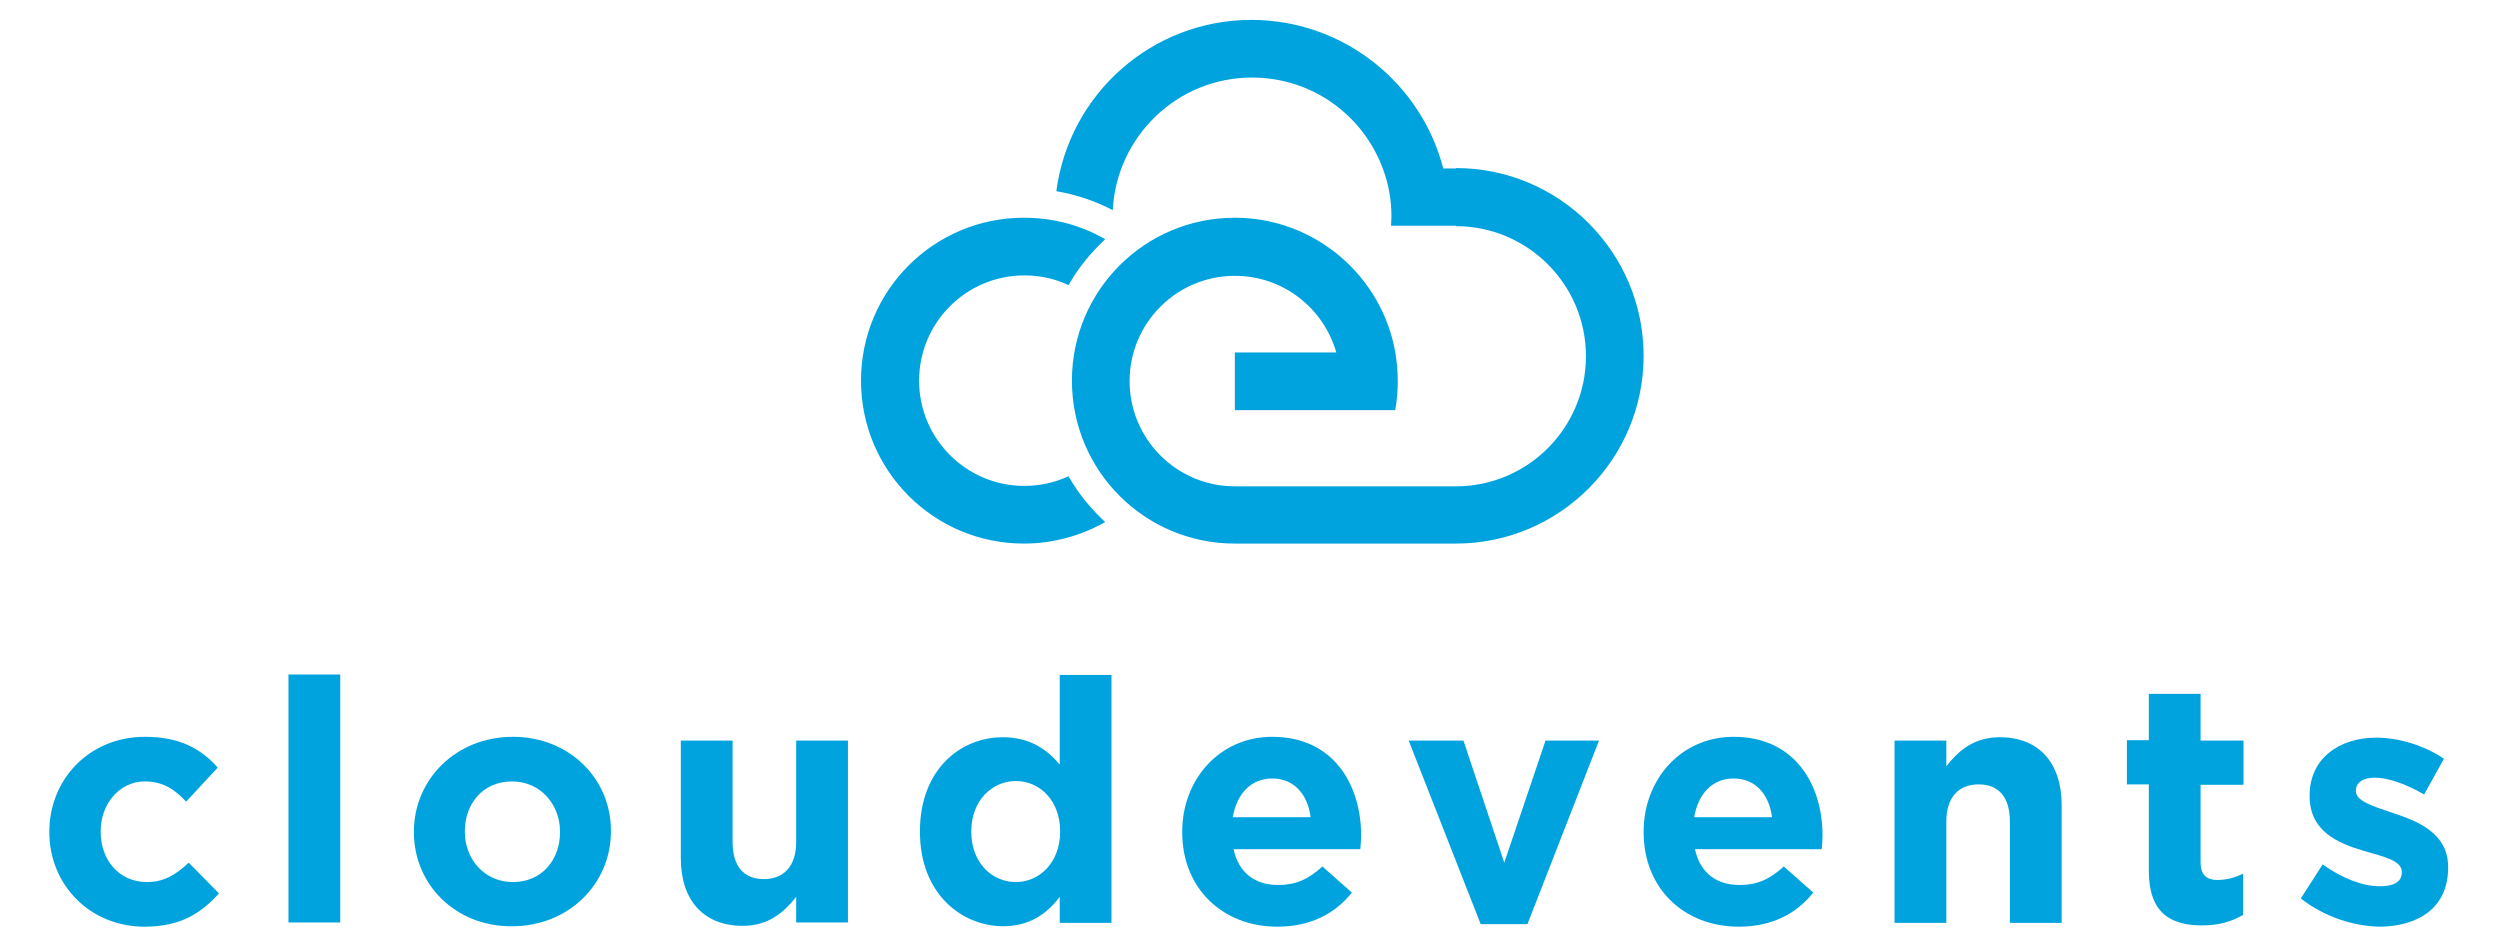
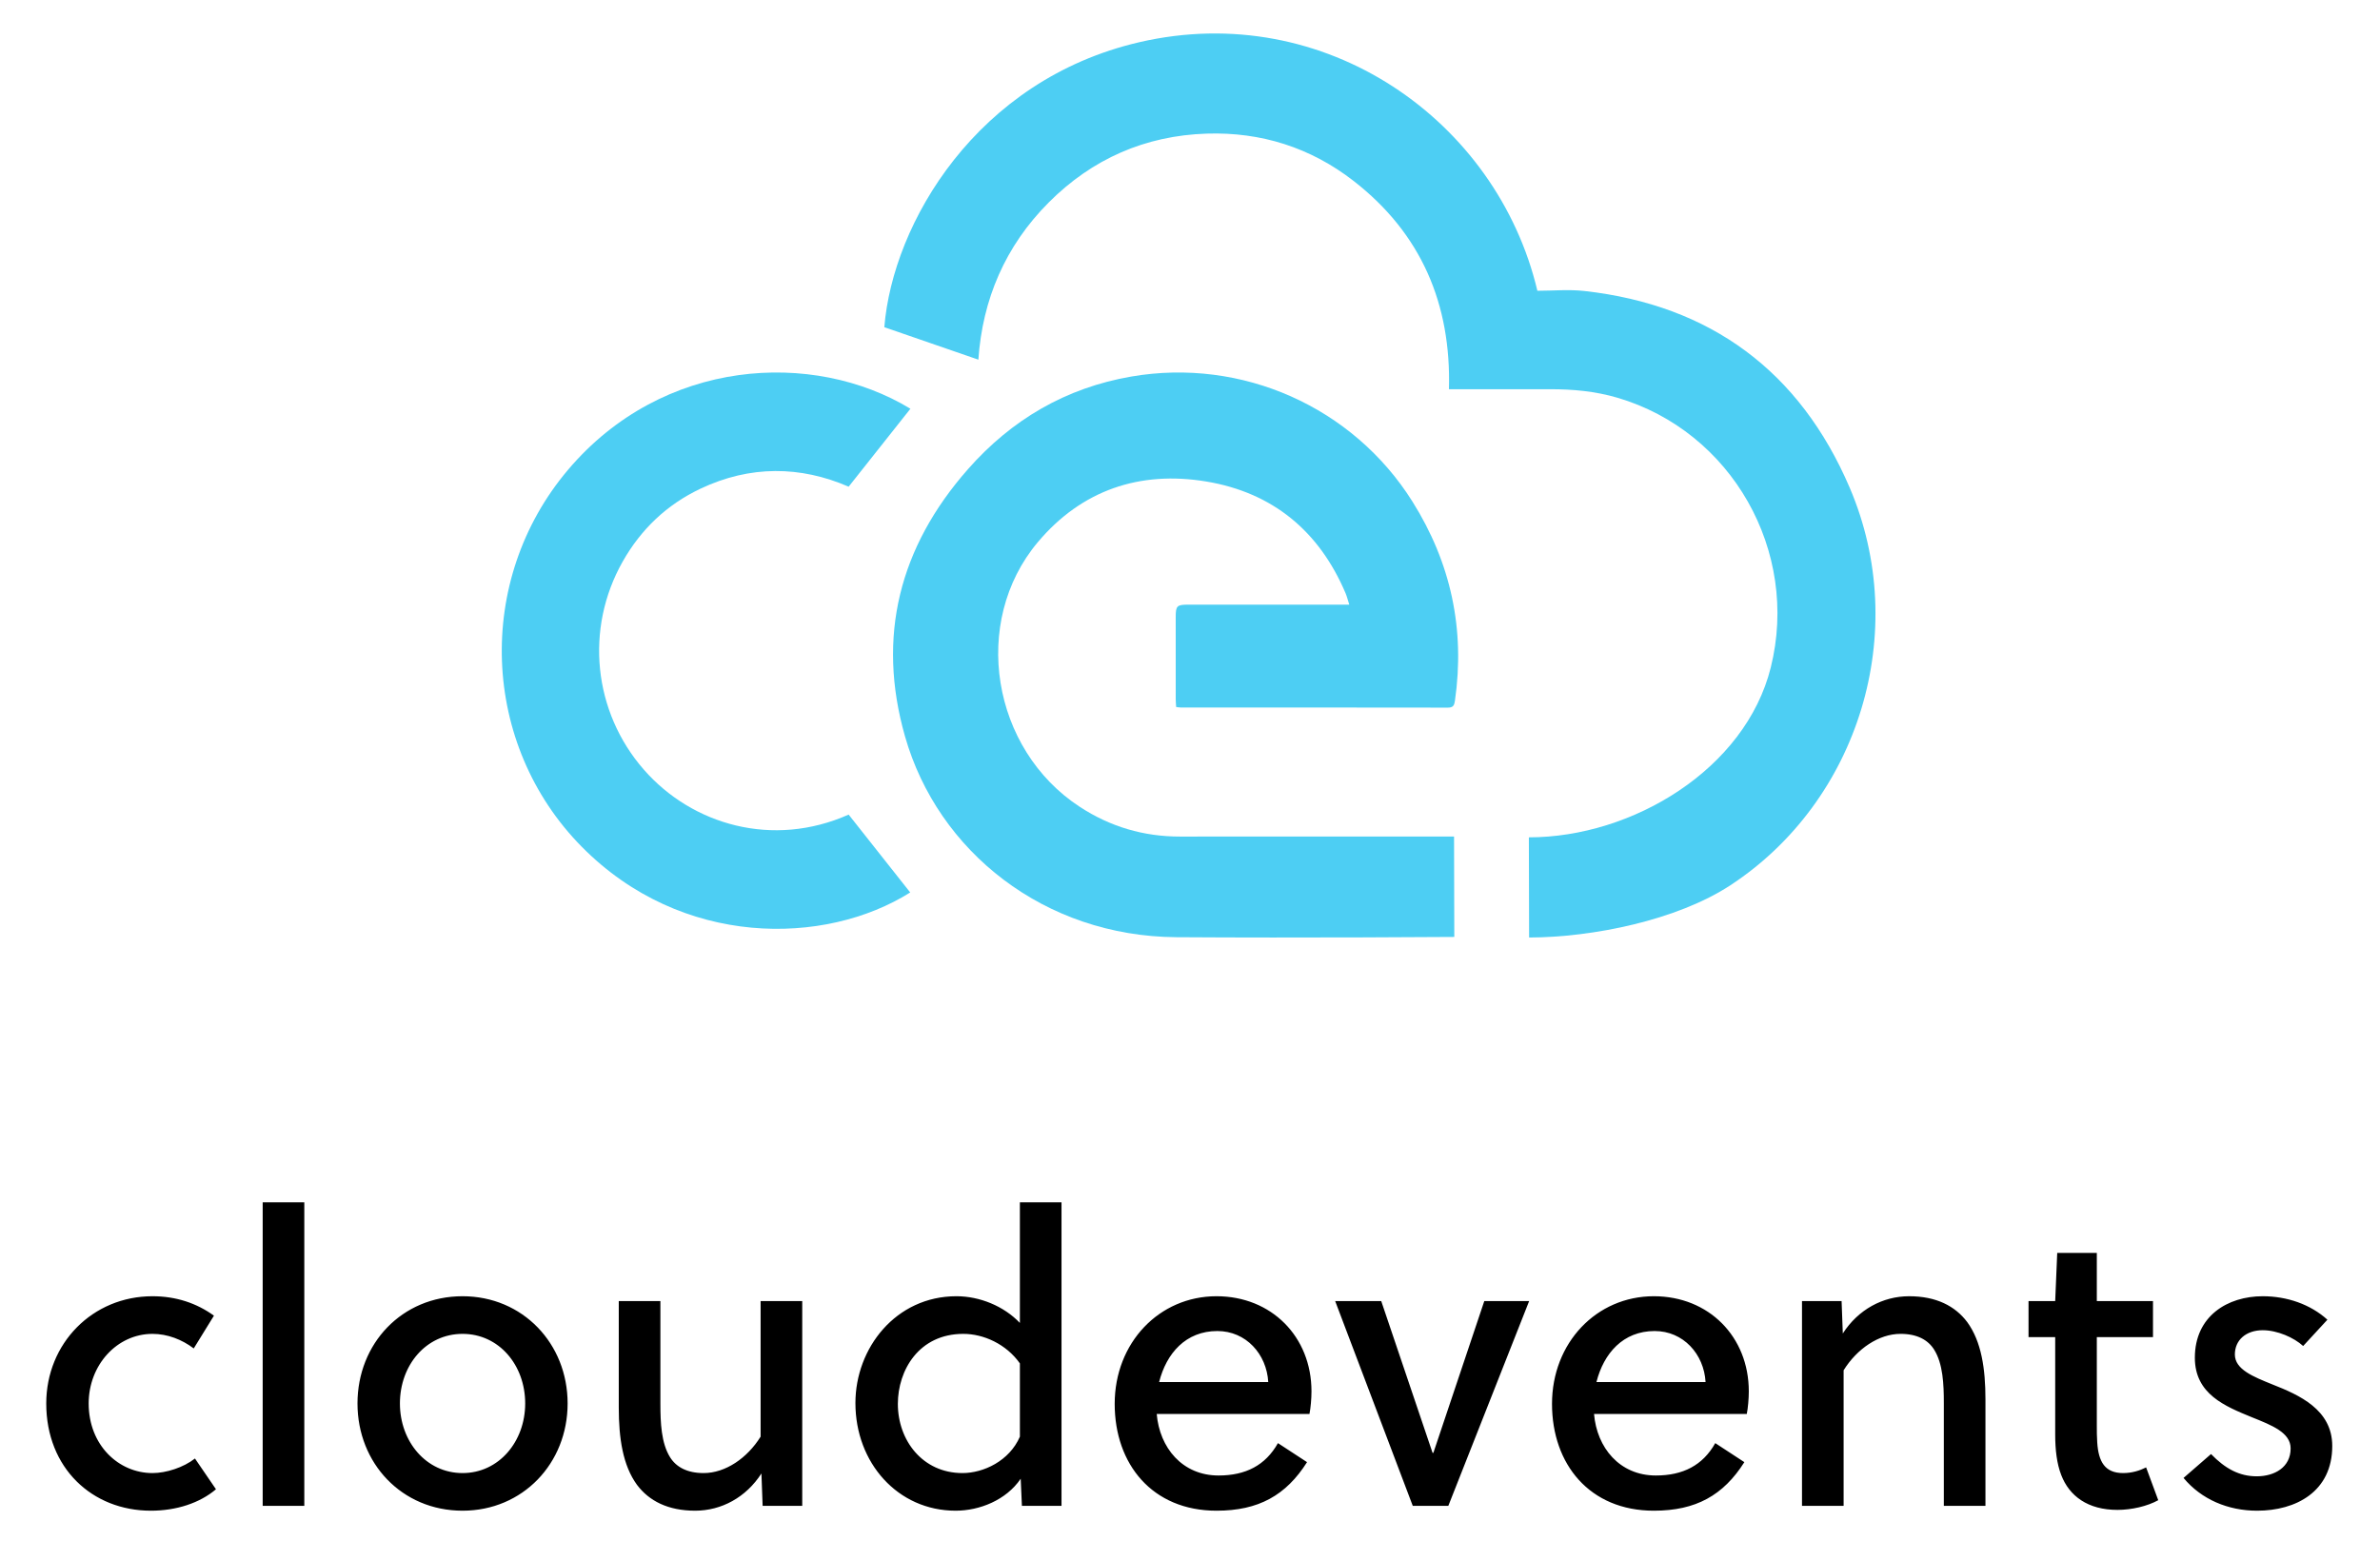
- <svg xmlns="http://www.w3.org/2000/svg" version="1.1" id="Layer_1" x="0px" y="0px" viewBox="-2.42 4.18 593.84 224.64" style="enable-background:new 0 0 588 232.5;" xml:space="preserve">
+ <svg xmlns="http://www.w3.org/2000/svg" version="1.1" id="Layer_1" x="0px" y="0px" viewBox="-2.76 4.197 507.52 328.64" style="enable-background:new 0 0 500 337.483;" xml:space="preserve">
  <style type="text/css">
- 	.st0{fill-rule:evenodd;clip-rule:evenodd;fill:#00A3DE;}
- 	.st1{fill:#00A3DE;}
+ 	.st0{fill:#4DCEF3;}
</style>
-   <g>
-     <path class="st0" d="M340.4,44.2h3l0,13.7c17,0,30.9,13.8,30.9,30.9c0,17-13.8,30.9-30.9,30.9h-22.9h-29.6c-13.8,0-25-11.2-25-25   c0-13.8,11.2-25,25-25c11.5,0,21.1,7.7,24.1,18.2h-24.1v13.7H315h14c0.4-2.2,0.6-4.5,0.6-6.9c0-2.3-0.2-4.6-0.6-6.9   c-3.2-18.1-19.1-31.9-38.1-31.9c-21.4,0-38.7,17.3-38.7,38.7c0,21.4,17.3,38.7,38.7,38.7h52.5v0c24.6,0,44.6-20,44.6-44.6   c0-24.6-20-44.6-44.6-44.6v13.7h-7.9H328c0-0.7,0.1-1.4,0.1-2.1c0-4.1-0.7-8-2.1-11.6c-4.7-12.6-16.8-21.5-31-21.5   c-17.8,0-32.2,14-33.1,31.5c-4.2-2.2-8.7-3.7-13.4-4.5c3-23,22.6-40.7,46.4-40.7C316.9,9,335.2,24,340.4,44.2L340.4,44.2z    M240.8,55.9c-21.4,0-38.7,17.3-38.7,38.7c0,21.4,17.3,38.7,38.7,38.7c7,0,13.6-1.9,19.3-5.1c-3.4-3.2-6.4-6.8-8.7-10.9   c-3.2,1.5-6.8,2.3-10.5,2.3c-13.8,0-25-11.2-25-25c0-13.8,11.2-25,25-25c3.8,0,7.3,0.8,10.5,2.3c2.3-4.1,5.3-7.7,8.7-10.9   C254.4,57.7,247.8,55.9,240.8,55.9L240.8,55.9z" />
-   </g>
-   <g>
-     <path class="st1" d="M9.3,201.9v-0.2c0-12.3,9.4-22.5,22.7-22.5c8.1,0,13.2,2.7,17.3,7.3l-7.5,8.1c-2.7-2.9-5.5-4.8-9.8-4.8   c-6.1,0-10.5,5.4-10.5,11.8v0.2c0,6.6,4.3,11.9,11,11.9c4.1,0,6.9-1.8,9.9-4.6l7.2,7.3c-4.2,4.6-9,7.9-17.7,7.9   C18.9,224.3,9.3,214.3,9.3,201.9z" />
-     <path class="st1" d="M66.1,164.4h12.3v58.9H66.1V164.4z" />
-     <path class="st1" d="M95.9,201.9v-0.2c0-12.4,10-22.5,23.5-22.5c13.4,0,23.3,9.9,23.3,22.3v0.2c0,12.4-10,22.5-23.5,22.5   C105.8,224.3,95.9,214.3,95.9,201.9z M130.6,201.9v-0.2c0-6.4-4.6-11.9-11.4-11.9c-7,0-11.2,5.4-11.2,11.8v0.2   c0,6.4,4.6,11.9,11.4,11.9C126.4,213.7,130.6,208.3,130.6,201.9z" />
-     <path class="st1" d="M159.3,208.1v-28h12.3v24.1c0,5.8,2.7,8.8,7.4,8.8c4.7,0,7.7-3,7.7-8.8v-24.1h12.3v43.2h-12.3v-6.1   c-2.8,3.6-6.5,6.9-12.7,6.9C164.7,224.1,159.3,218,159.3,208.1z" />
-     <path class="st1" d="M216.1,201.8v-0.2c0-14.4,9.4-22.3,19.7-22.3c6.5,0,10.6,3,13.5,6.5v-21.3h12.3v58.9h-12.3v-6.2   c-3,4-7.1,7-13.5,7C225.7,224.1,216.1,216.2,216.1,201.8z M249.4,201.8v-0.2c0-7.2-4.8-11.9-10.5-11.9c-5.7,0-10.6,4.7-10.6,11.9   v0.2c0,7.2,4.8,11.9,10.6,11.9C244.6,213.7,249.4,208.9,249.4,201.8z" />
-     <path class="st1" d="M278.4,201.9v-0.2c0-12.3,8.8-22.5,21.4-22.5c14.4,0,21.1,11.2,21.1,23.5c0,1-0.1,2.1-0.2,3.2h-30.1   c1.2,5.6,5.1,8.5,10.6,8.5c4.1,0,7.1-1.3,10.5-4.4l7,6.2c-4,5-9.8,8.1-17.7,8.1C288,224.3,278.4,215.2,278.4,201.9z M308.9,198.3   c-0.7-5.5-4-9.2-9.1-9.2c-5.1,0-8.4,3.6-9.4,9.2H308.9z" />
-     <path class="st1" d="M332.2,180.1h13l9.7,29l9.8-29h12.7l-17,43.6h-11.1L332.2,180.1z" />
-     <path class="st1" d="M388,201.9v-0.2c0-12.3,8.8-22.5,21.4-22.5c14.4,0,21.1,11.2,21.1,23.5c0,1-0.1,2.1-0.2,3.2h-30.1   c1.2,5.6,5.1,8.5,10.6,8.5c4.1,0,7.1-1.3,10.5-4.4l7,6.2c-4,5-9.8,8.1-17.7,8.1C397.6,224.3,388,215.2,388,201.9z M418.5,198.3   c-0.7-5.5-4-9.2-9.1-9.2c-5.1,0-8.4,3.6-9.4,9.2H418.5z" />
-     <path class="st1" d="M447.6,180.1h12.3v6.1c2.8-3.6,6.5-6.9,12.7-6.9c9.3,0,14.7,6.1,14.7,16.1v28H475v-24.1c0-5.8-2.7-8.8-7.4-8.8   c-4.7,0-7.7,3-7.7,8.8v24.1h-12.3V180.1z" />
-     <path class="st1" d="M508,211v-20.5h-5.2v-10.5h5.2V169h12.3v11.1h10.2v10.5h-10.2V209c0,2.8,1.2,4.2,4,4.2c2.3,0,4.3-0.6,6.1-1.5   v9.8c-2.6,1.5-5.6,2.5-9.7,2.5C513.1,224,508,221,508,211z" />
-     <path class="st1" d="M544.1,217.6l5.2-8.1c4.7,3.4,9.6,5.2,13.6,5.2c3.6,0,5.2-1.3,5.2-3.2v-0.2c0-2.7-4.2-3.6-9-5   c-6.1-1.8-12.9-4.6-12.9-13v-0.2c0-8.8,7.1-13.7,15.8-13.7c5.5,0,11.5,1.9,16.1,5l-4.7,8.5c-4.3-2.5-8.6-4-11.7-4   c-3,0-4.5,1.3-4.5,3v0.2c0,2.4,4.1,3.6,8.8,5.2c6.1,2,13.1,4.9,13.1,12.8v0.2c0,9.6-7.2,14-16.5,14   C556.6,224.1,549.9,222.1,544.1,217.6z" />
+   <g id="cloudevents-transparent">
+     <g id="text" transform="translate(118, 284)">
+       <path id="cloudevents" d="M-79.186,31.272l4.481,6.559    c-3.447,2.934-8.445,4.574-13.874,4.574c-12.581,0-22.319-9.149-22.319-22.871    c0-12.773,9.824-22.871,22.663-22.871c4.998,0,9.393,1.467,13.098,4.143    l-4.309,6.991c-2.499-1.899-5.601-3.107-8.79-3.107    c-7.583,0-13.615,6.646-13.615,14.845c0,8.89,6.377,14.845,13.615,14.845    C-85.304,34.379-81.599,33.17-79.186,31.272z M-55.868-23.361v64.73h-8.876v-64.73    H-55.868z M-22.123-3.338c12.84,0,22.405,10.098,22.405,22.871    s-9.565,22.871-22.405,22.871c-12.926,0-22.405-10.098-22.405-22.871    S-35.049-3.338-22.123-3.338z M-8.766,19.534c0-8.199-5.601-14.845-13.357-14.845    c-7.755,0-13.357,6.646-13.357,14.845c0,8.113,5.601,14.845,13.357,14.845    C-14.367,34.379-8.766,27.647-8.766,19.534z M50.313,41.369h-8.445l-0.259-6.905    c-3.275,5.092-8.531,7.94-14.132,7.94c-5.774,0-9.824-2.071-12.409-5.524    c-3.016-4.143-3.878-9.925-3.878-16.485V-2.302h8.876v21.922    c0,3.97,0.172,8.372,2.068,11.393c1.293,2.071,3.619,3.366,7.152,3.366    c4.653,0,9.307-3.193,12.15-7.768V-2.302h8.876V41.369z M105.601-23.361v64.73    h-8.445l-0.259-5.783c-3.102,4.574-8.79,6.818-13.874,6.818    c-12.323,0-21.371-10.184-21.371-22.958c0-11.738,8.617-22.785,21.543-22.785    c4.912,0,10.082,2.071,13.529,5.696v-25.72H105.601z M96.726,10.989    c-2.93-4.143-7.755-6.3-12.064-6.3c-9.479,0-13.96,7.768-13.96,14.931    c0,7.768,5.257,14.759,13.788,14.759c4.481,0,9.996-2.589,12.236-7.768V10.989z     M125.904,21.778c0.603,7.163,5.429,13.119,13.184,13.119    c5.774,0,9.996-2.158,12.667-6.905l6.204,4.056    c-4.481,7.077-10.341,10.357-19.303,10.357c-13.701,0-21.715-9.925-21.715-22.785    c0-13.032,9.479-22.958,21.715-22.958c11.719,0,20.25,8.631,20.25,20.282    c0,1.554-0.172,3.539-0.431,4.833H125.904z M149.687,14.959    c-0.345-5.955-4.739-10.875-10.858-10.875c-6.721,0-10.858,4.747-12.409,10.875    H149.687z M195.755-2.302h9.565l-17.234,43.671h-7.583L163.957-2.302h9.824    l10.944,32.365h0.172L195.755-2.302z M219.159,21.778    c0.603,7.163,5.429,13.119,13.184,13.119c5.774,0,9.996-2.158,12.667-6.905    l6.204,4.056c-4.481,7.077-10.341,10.357-19.303,10.357    c-13.701,0-21.715-9.925-21.715-22.785c0-13.032,9.479-22.958,21.715-22.958    c11.719,0,20.25,8.631,20.25,20.282c0,1.554-0.172,3.539-0.431,4.833H219.159z     M242.942,14.959c-0.345-5.955-4.739-10.875-10.858-10.875    c-6.721,0-10.858,4.747-12.409,10.875H242.942z M263.503-2.302h8.445l0.259,6.905    c3.275-5.092,8.531-7.94,14.132-7.94c5.774,0,9.824,2.071,12.409,5.524    c3.016,4.143,3.878,9.925,3.878,16.485v22.699h-8.876V19.447    c0-3.97-0.172-8.372-2.068-11.393c-1.293-2.071-3.619-3.366-7.152-3.366    c-4.653,0-9.307,3.193-12.15,7.768v28.913h-8.876V-2.302z M338.352,5.379h-11.978    v18.988c0,1.122,0,2.158,0.086,3.452c0.259,4.143,1.637,6.559,5.515,6.559    c1.896,0,3.533-0.518,4.912-1.208l2.585,6.991    c-2.327,1.295-5.687,2.071-8.703,2.071c-6.291,0-10.254-2.934-11.978-7.422    c-0.948-2.417-1.293-5.437-1.293-8.631V5.379h-5.687v-7.681h5.687l0.431-10.271    h8.445v10.271h11.978V5.379z M375.544,1.668l-5.17,5.61    c-1.982-1.812-5.515-3.366-8.617-3.366c-3.533,0-5.946,2.071-5.946,5.178    c0,3.193,3.964,4.747,8.014,6.387c5.687,2.244,12.753,5.351,12.753,13.119    c0,9.753-7.755,13.809-16.028,13.809c-6.204,0-11.892-2.417-15.683-6.991    l5.86-5.092c3.016,3.107,6.032,4.747,9.737,4.747    c3.792,0,7.238-1.899,7.238-5.955c0-3.366-3.964-4.92-8.273-6.646    c-5.687-2.33-12.15-4.92-12.15-12.687c0-8.89,6.98-13.119,14.477-13.119    C366.927-3.338,371.925-1.612,375.544,1.668z" />
+     </g>
+     <g id="icon" transform="translate(171, 150)">
+       <path id="Fill-1" class="st0" d="M152.261,32.788c22.129,0.001,46.172-14.572,51.577-36.199    c6.206-24.834-8.338-50.426-32.738-57.574c-4.668-1.368-9.462-1.813-14.31-1.805    c-7.126,0.012-14.252,0.003-21.571,0.003c0.498-18.204-5.926-33.23-20.324-44.418    c-9.181-7.134-19.75-10.472-31.318-10.1    c-13.105,0.421-24.422,5.373-33.718,14.698c-9.271,9.301-14.111,20.678-14.988,33.514    c-6.746-2.329-13.347-4.609-20.054-6.925    c1.786-22.154,19.688-52.754,54.387-60.786    c39.581-9.163,76.263,16.674,84.872,53.017c3.29,0,6.713-0.324,10.057,0.051    c26.869,3.014,45.926,17.135,56.548,41.961    c13.125,30.675,1.975,66.804-25.433,84.774    c-11.392,7.469-29.38,11.124-42.936,11.155" />
+       <path id="Fill-3" class="st0" d="M136.359,54.03c0,0-32.513,0.241-59.269,0.055    c-28.141-0.196-50.845-18.256-57.857-42.807    c-6.089-21.319-1.202-40.418,13.428-57.024    c9.308-10.566,20.856-17.338,34.825-19.746    c23.553-4.061,47.259,6.458,59.946,26.658    c8.19,13.04,11.259,27.219,9.062,42.496c-0.138,0.957-0.36,1.463-1.494,1.461    c-19.003-0.031-38.006-0.023-57.009-0.029c-0.268,0-0.535-0.058-0.945-0.105    c-0.033-0.571-0.089-1.103-0.089-1.636C76.95-2.503,76.949-8.36,76.954-14.216    c0.002-2.377,0.262-2.625,2.683-2.625c10.693-0.001,21.385-0,32.078-0    c0.66,0,1.319,0,2.249,0c-0.302-0.941-0.486-1.723-0.796-2.452    c-5.625-13.228-15.523-21.451-29.686-23.81    c-14.2-2.364-26.599,1.838-35.926,12.926    c-14.345,17.052-9.854,44.209,8.974,56.481    c6.485,4.227,13.574,6.326,21.334,6.318c26.483-0.027,58.443-0.006,58.443-0.006    L136.359,54.03" />
+       <path id="Fill-4" class="st0" d="M7.207,27.935c4.465,5.648,8.81,11.145,13.129,16.608    C2.196,55.958-28.382,56.402-49.704,34.797    c-21.522-21.809-22.863-56.819-2.948-80.374    C-32.456-69.465-0.363-71.221,20.38-58.627    c-4.316,5.448-8.657,10.926-13.172,16.626    c-10.256-4.447-20.996-4.599-31.619,0.437    c-7.141,3.385-12.657,8.628-16.567,15.537    c-8.095,14.305-6.283,32.038,4.525,44.39    C-26.179,30.106-8.985,35.143,7.207,27.935" />
+     </g>
  </g>
</svg>
